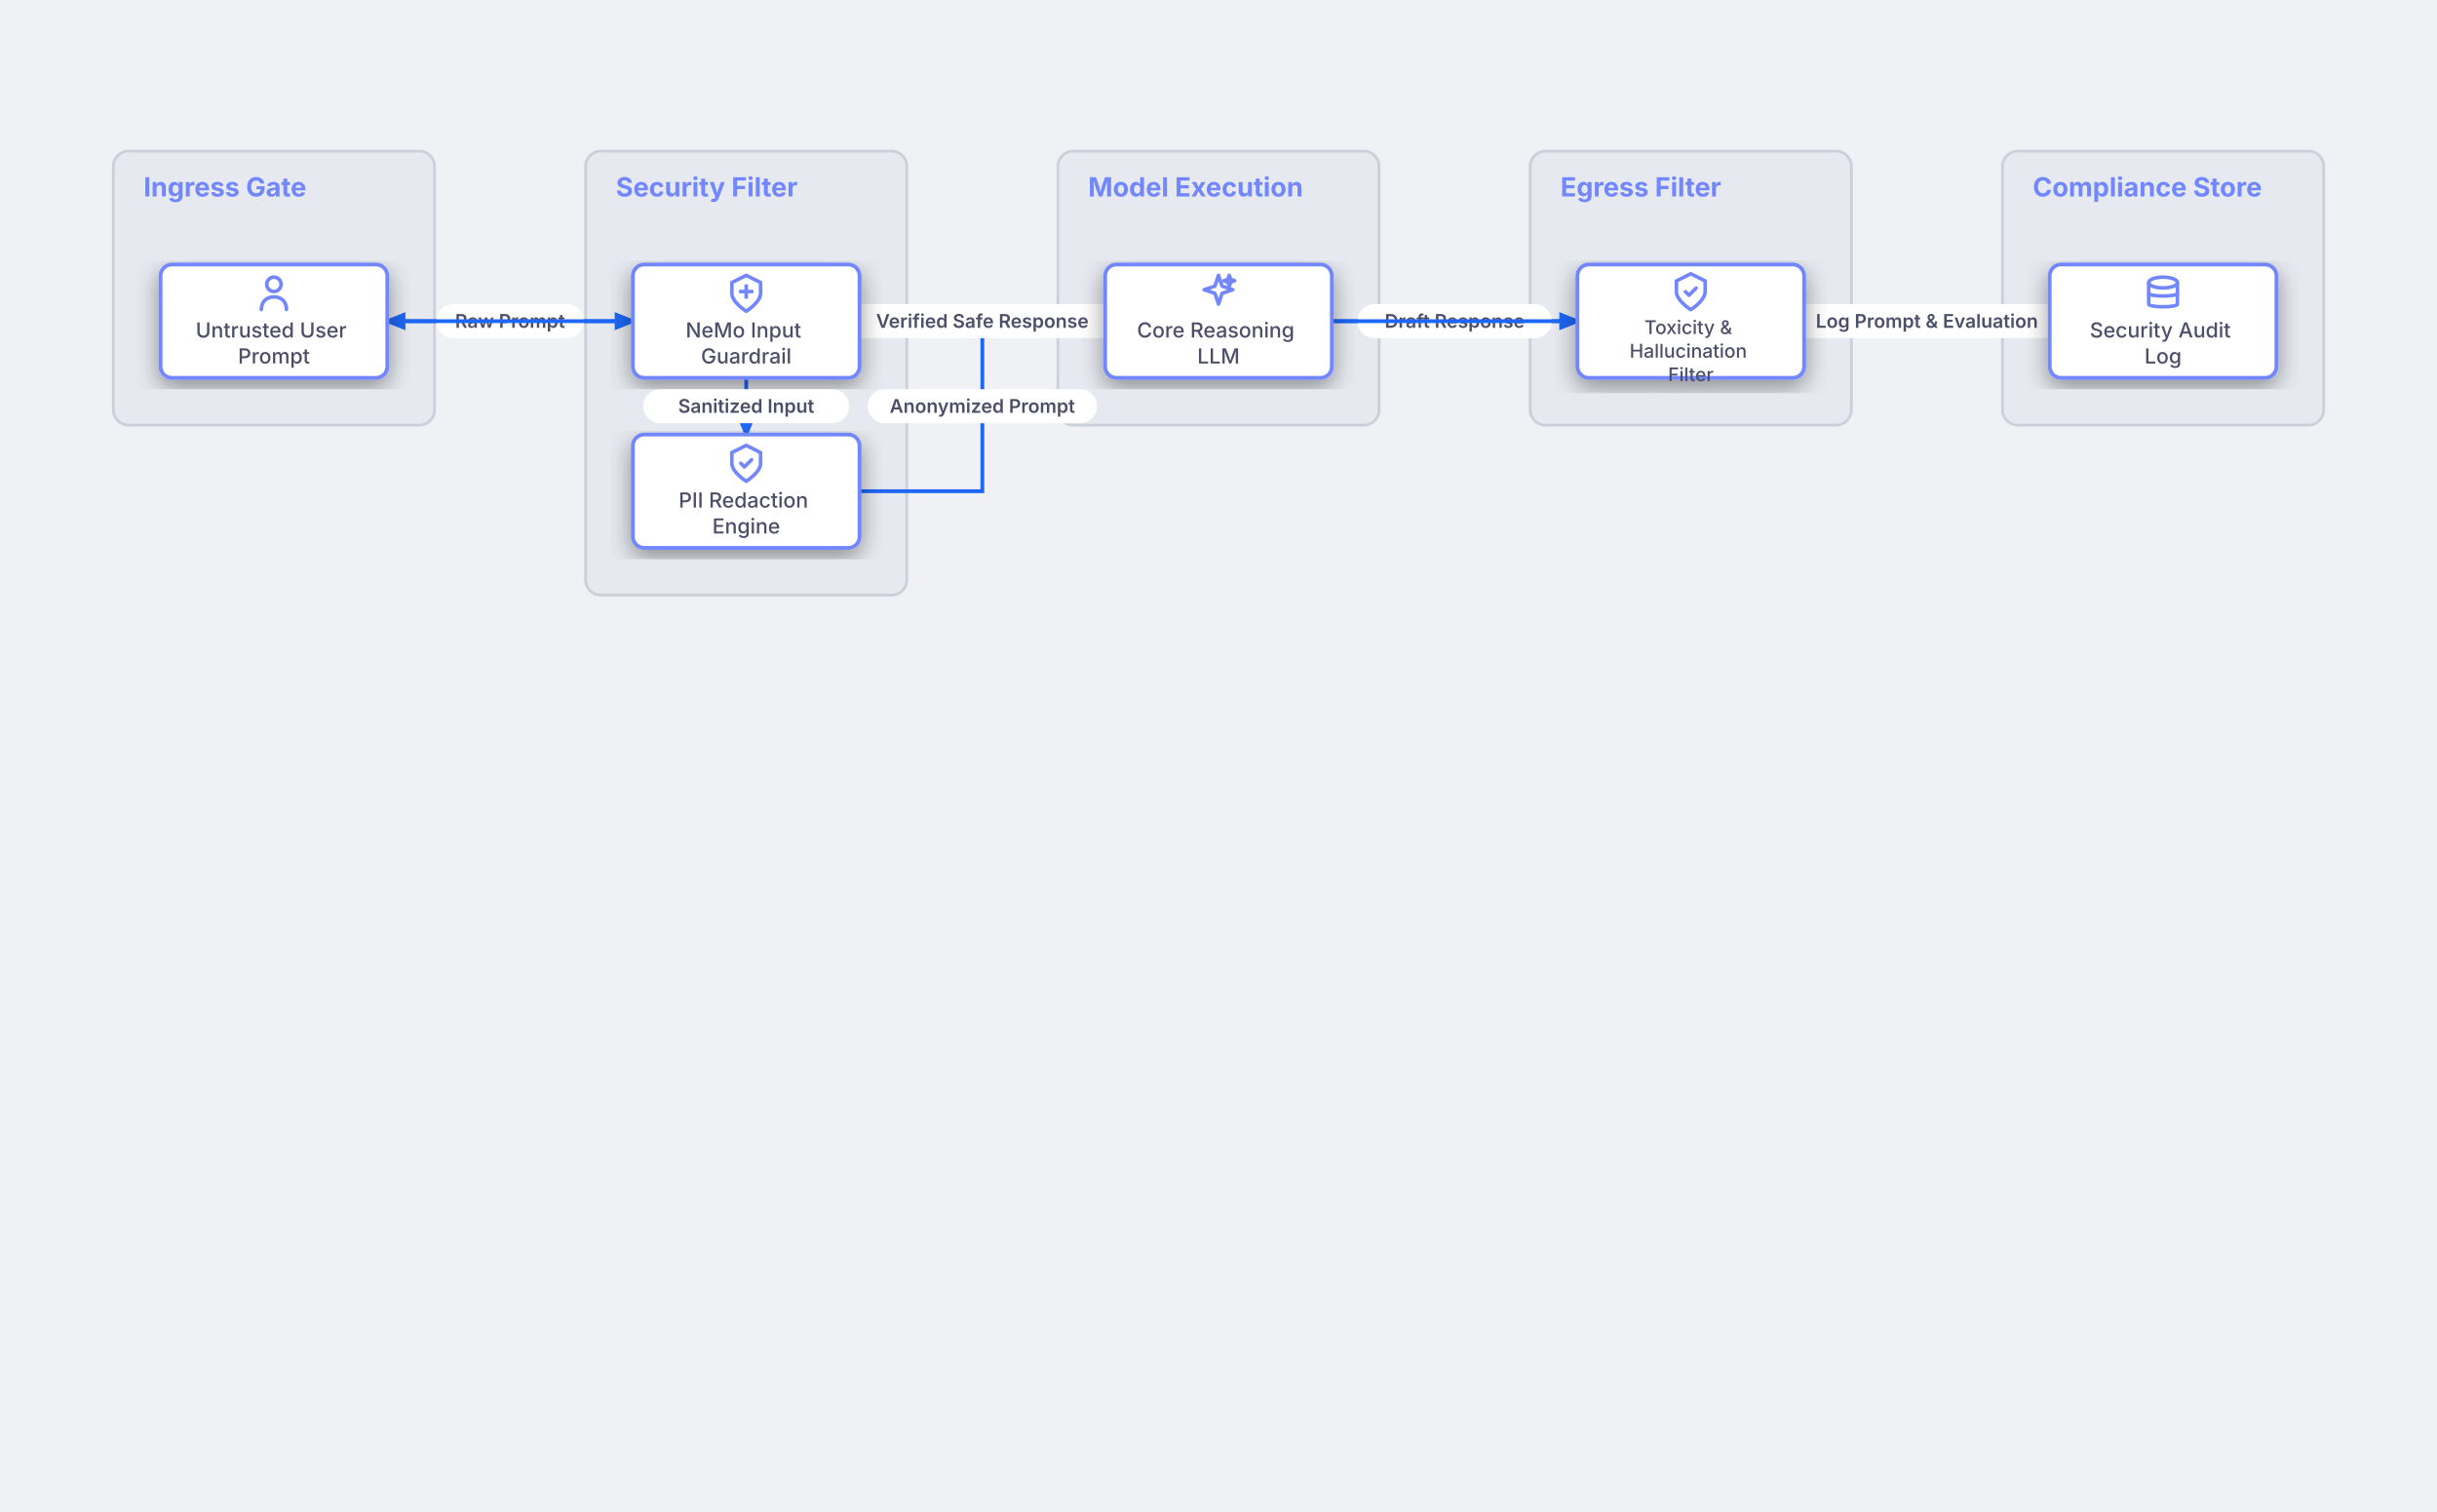
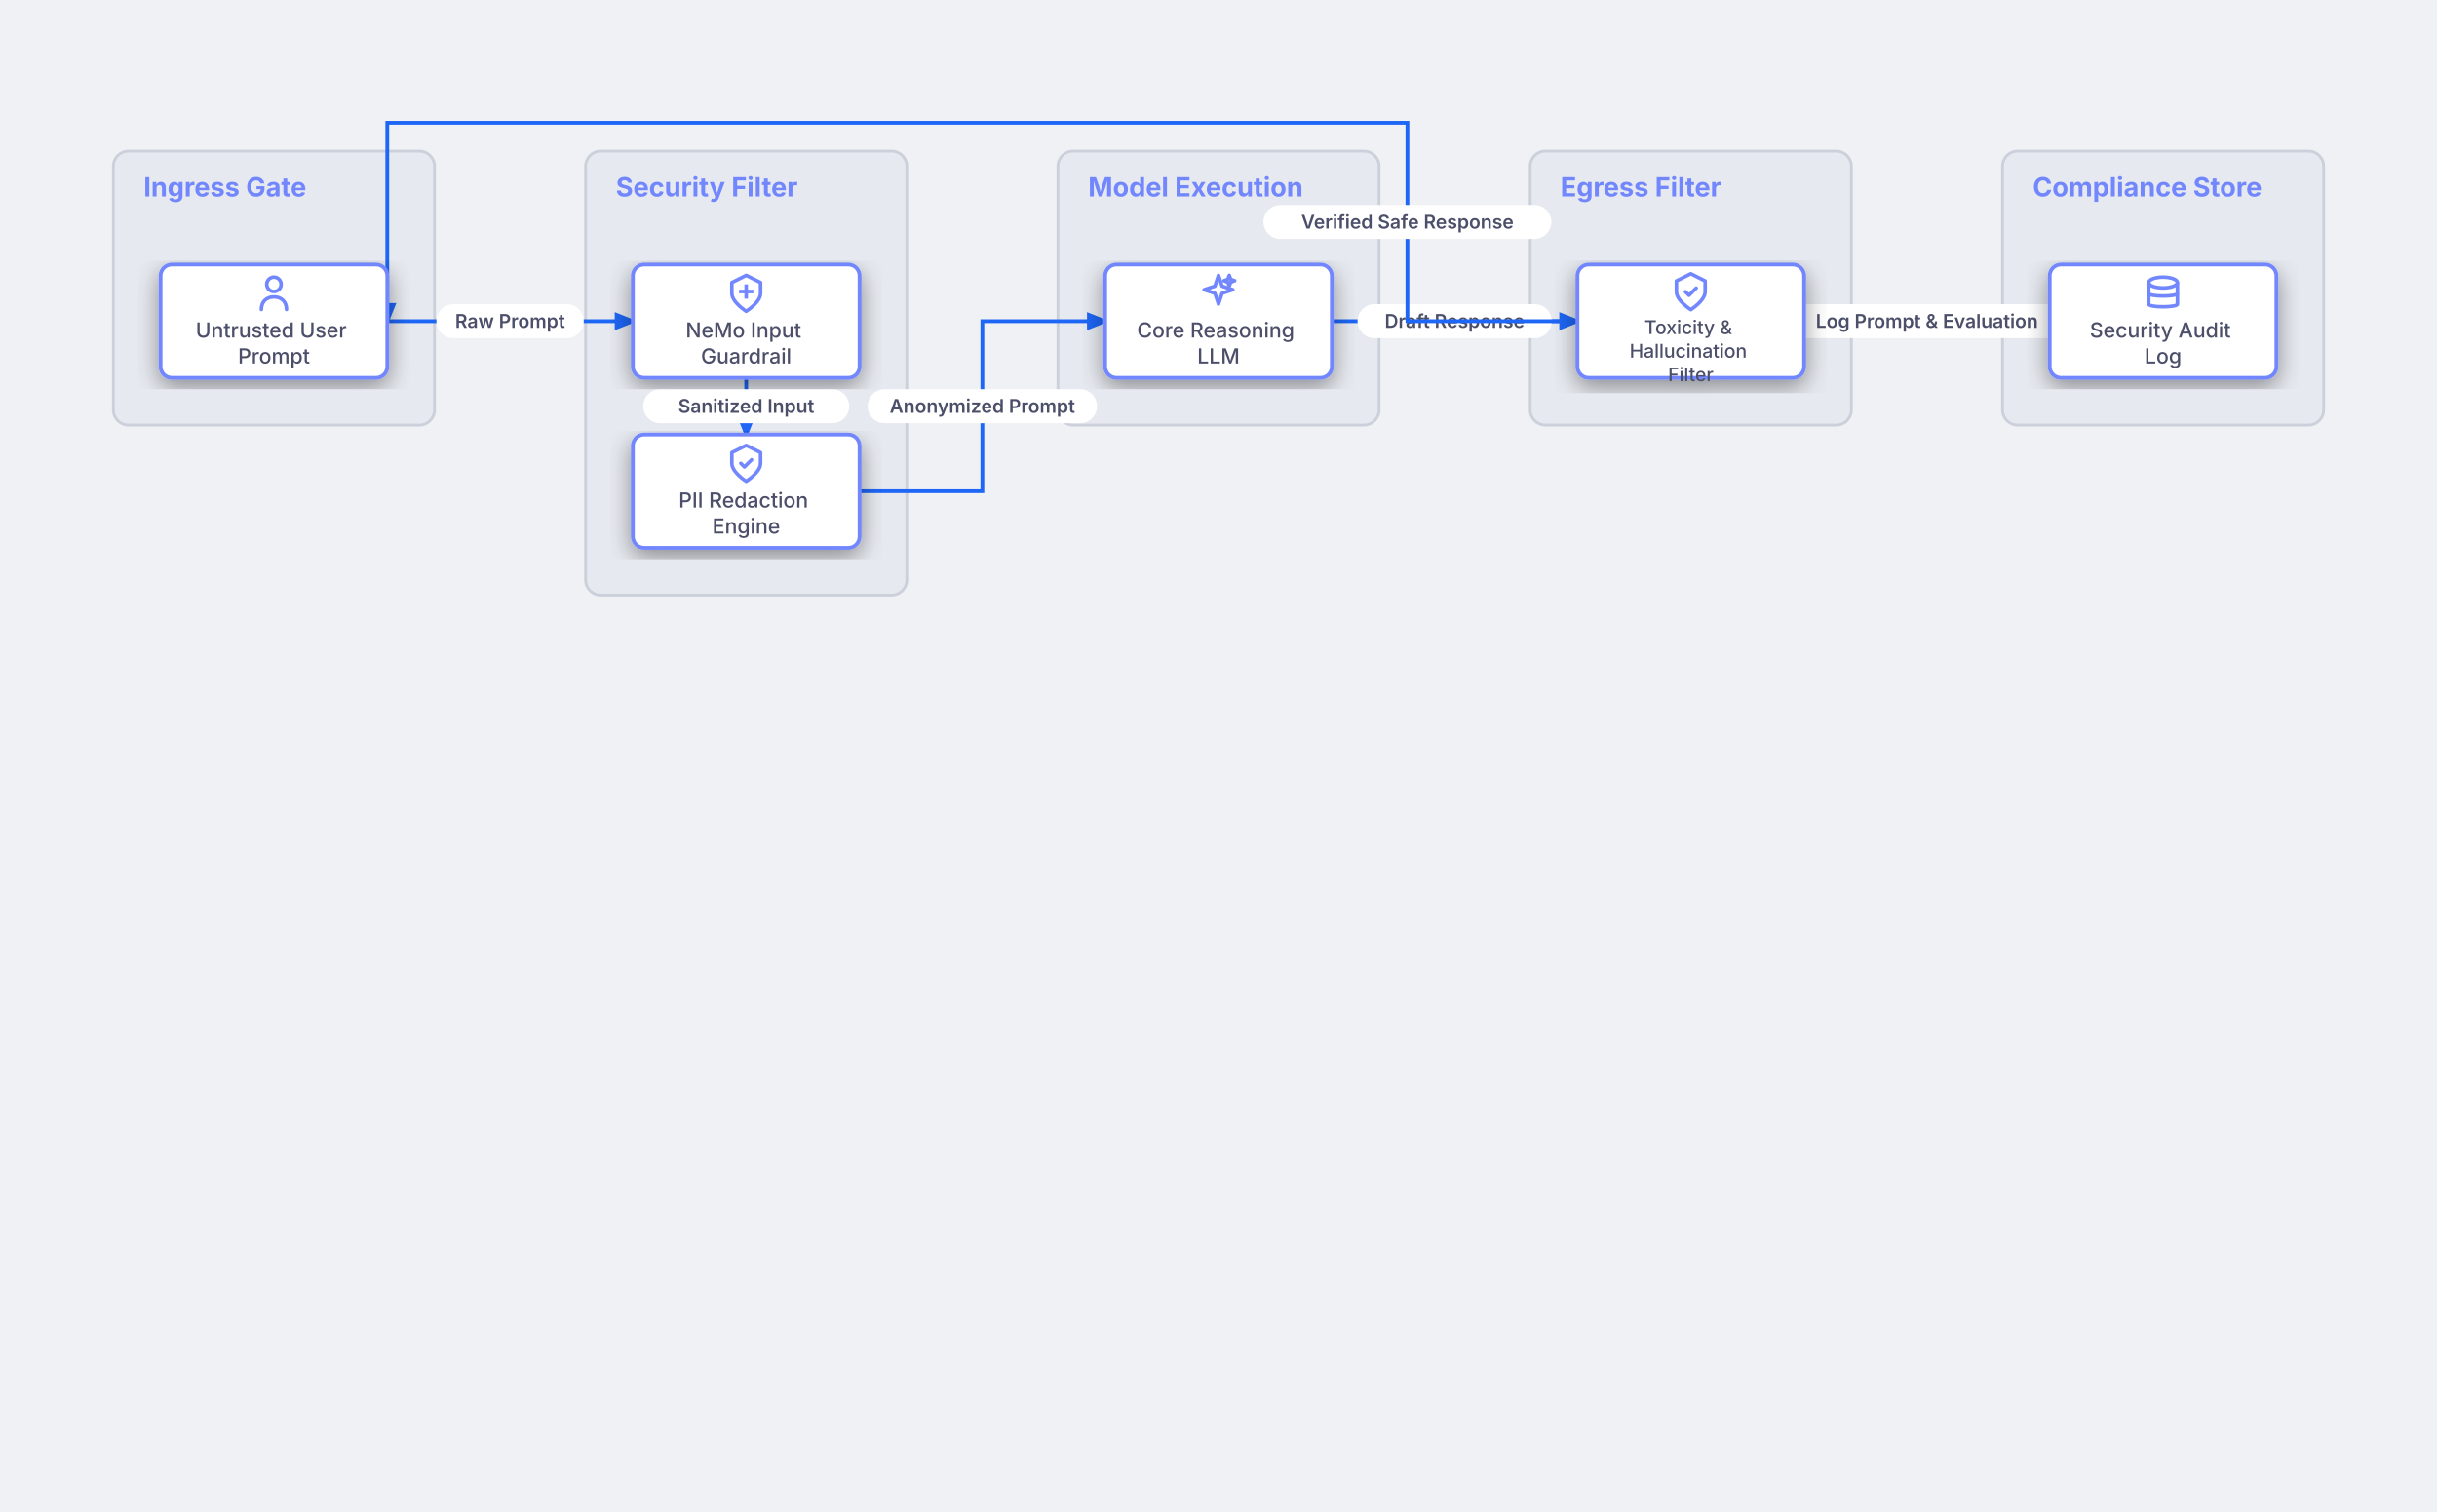
<svg xmlns="http://www.w3.org/2000/svg" viewBox="0 0 1290 800" width="1290" height="800">
  <defs>
    <marker id="arrow" viewBox="0 0 10 10" refX="8" refY="5" markerWidth="6" markerHeight="6" orient="auto-start-reverse">
      <path d="M 0 1 L 10 5 L 0 9 z" fill="#7287FD" />
    </marker>
    <marker id="arrow-tail" viewBox="0 0 10 10" refX="2" refY="5" markerWidth="6" markerHeight="6" orient="auto">
      <path d="M 10 1 L 0 5 L 10 9 z" fill="#7287FD" />
    </marker>
    <marker id="arrow-1E66F5" viewBox="0 0 10 10" refX="8" refY="5" markerWidth="6" markerHeight="6" orient="auto-start-reverse">
      <path d="M 0 1 L 10 5 L 0 9 z" fill="#1E66F5" />
    </marker>
    <marker id="arrow-1E66F5-tail" viewBox="0 0 10 10" refX="2" refY="5" markerWidth="6" markerHeight="6" orient="auto">
      <path d="M 10 1 L 0 5 L 10 9 z" fill="#1E66F5" />
    </marker>
    <filter id="shadow" x="-10%" y="-10%" width="120%" height="120%">
      <feDropShadow dx="0" dy="4" stdDeviation="6" flood-color="#000000" flood-opacity="0.4" />
    </filter>
  </defs>
  <rect width="100%" height="100%" fill="#EFF1F5" />
  <g id="group_1">
    <rect x="60.0" y="80.0" width="170.0" height="145.0" rx="8" fill="#E6E9EF" stroke="#CCD0DA" stroke-width="1.5" />
    <text x="76.0" y="104.0" fill="#7287FD" font-family="Inter, -apple-system, BlinkMacSystemFont, 'Segoe UI', Roboto, sans-serif" font-size="14" font-weight="bold">Ingress Gate</text>
  </g>
  <g id="group_2">
    <rect x="310.0" y="80.0" width="170.0" height="235.0" rx="8" fill="#E6E9EF" stroke="#CCD0DA" stroke-width="1.5" />
    <text x="326.0" y="104.0" fill="#7287FD" font-family="Inter, -apple-system, BlinkMacSystemFont, 'Segoe UI', Roboto, sans-serif" font-size="14" font-weight="bold">Security Filter</text>
  </g>
  <g id="group_3">
    <rect x="560.0" y="80.0" width="170.0" height="145.0" rx="8" fill="#E6E9EF" stroke="#CCD0DA" stroke-width="1.5" />
    <text x="576.0" y="104.0" fill="#7287FD" font-family="Inter, -apple-system, BlinkMacSystemFont, 'Segoe UI', Roboto, sans-serif" font-size="14" font-weight="bold">Model Execution</text>
  </g>
  <g id="group_4">
    <rect x="810.0" y="80.0" width="170.0" height="145.0" rx="8" fill="#E6E9EF" stroke="#CCD0DA" stroke-width="1.5" />
    <text x="826.0" y="104.0" fill="#7287FD" font-family="Inter, -apple-system, BlinkMacSystemFont, 'Segoe UI', Roboto, sans-serif" font-size="14" font-weight="bold">Egress Filter</text>
  </g>
  <g id="group_5">
    <rect x="1060.0" y="80.0" width="170.0" height="145.0" rx="8" fill="#E6E9EF" stroke="#CCD0DA" stroke-width="1.5" />
    <text x="1076.0" y="104.0" fill="#7287FD" font-family="Inter, -apple-system, BlinkMacSystemFont, 'Segoe UI', Roboto, sans-serif" font-size="14" font-weight="bold">Compliance Store</text>
  </g>
  <path d="M 205.0 170.0 L 335.0 170.0" fill="none" stroke="#1E66F5" stroke-width="2" marker-end="url(#arrow-1E66F5)" />
  <g class="badge">
    <rect x="231.0" y="161.0" width="78.0" height="18.0" rx="9.0" fill="#FFFFFF" />
    <text x="270.0" y="173.5" fill="#4C4F69" font-size="10.0" font-family="Inter, -apple-system, BlinkMacSystemFont, 'Segoe UI', Roboto, sans-serif" font-weight="600" text-anchor="middle">Raw Prompt</text>
  </g>
  <path d="M 395.0 200.0 L 395.0 230.0" fill="none" stroke="#1E66F5" stroke-width="2" marker-end="url(#arrow-1E66F5)" />
  <g class="badge">
    <rect x="340.5" y="206.0" width="109.0" height="18.0" rx="9.0" fill="#FFFFFF" />
    <text x="395.0" y="218.5" fill="#4C4F69" font-size="10.0" font-family="Inter, -apple-system, BlinkMacSystemFont, 'Segoe UI', Roboto, sans-serif" font-weight="600" text-anchor="middle">Sanitized Input</text>
  </g>
  <path d="M 455.0 260.0 L 520.0 260.0 L 520.0 170.0 L 585.0 170.0" fill="none" stroke="#1E66F5" stroke-width="2" marker-end="url(#arrow-1E66F5)" />
  <g class="badge">
    <rect x="459.3" y="206.0" width="121.4" height="18.0" rx="9.0" fill="#FFFFFF" />
    <text x="520.0" y="218.5" fill="#4C4F69" font-size="10.0" font-family="Inter, -apple-system, BlinkMacSystemFont, 'Segoe UI', Roboto, sans-serif" font-weight="600" text-anchor="middle">Anonymized Prompt</text>
  </g>
  <path d="M 705.0 170.0 L 835.0 170.0" fill="none" stroke="#1E66F5" stroke-width="2" marker-end="url(#arrow-1E66F5)" />
  <g class="badge">
    <rect x="718.6" y="161.0" width="102.8" height="18.0" rx="9.0" fill="#FFFFFF" />
    <text x="770.0" y="173.5" fill="#4C4F69" font-size="10.0" font-family="Inter, -apple-system, BlinkMacSystemFont, 'Segoe UI', Roboto, sans-serif" font-weight="600" text-anchor="middle">Draft Response</text>
  </g>
  <path d="M 955.0 170.0 L 1085.0 170.0" fill="none" stroke="#1E66F5" stroke-width="2" stroke-dasharray="5,5" marker-end="url(#arrow-1E66F5)" />
  <g class="badge">
    <rect x="940.7" y="161.0" width="158.6" height="18.0" rx="9.0" fill="#FFFFFF" />
    <text x="1020.0" y="173.5" fill="#4C4F69" font-size="10.0" font-family="Inter, -apple-system, BlinkMacSystemFont, 'Segoe UI', Roboto, sans-serif" font-weight="600" text-anchor="middle">Log Prompt &amp; Evaluation</text>
  </g>
-   <path d="M 835.0 170.0 L 205.0 170.0" fill="none" stroke="#1E66F5" stroke-width="2" marker-end="url(#arrow-1E66F5)" />
+   <path d="M 835.0 170.0 L 745.0 170.0 L 745.0 65.0 L 205.0 65.0 L 205.0 170.0" fill="none" stroke="#1E66F5" stroke-width="2" marker-end="url(#arrow-1E66F5)" />
  <g class="badge">
-     <rect x="443.8" y="161.0" width="152.4" height="18.0" rx="9.0" fill="#FFFFFF" />
-     <text x="520.0" y="173.5" fill="#4C4F69" font-size="10.0" font-family="Inter, -apple-system, BlinkMacSystemFont, 'Segoe UI', Roboto, sans-serif" font-weight="600" text-anchor="middle">Verified Safe Response</text>
+     <rect x="668.8" y="108.5" width="152.4" height="18.0" rx="9.0" fill="#FFFFFF" />
+     <text x="745.0" y="121.0" fill="#4C4F69" font-size="10.0" font-family="Inter, -apple-system, BlinkMacSystemFont, 'Segoe UI', Roboto, sans-serif" font-weight="600" text-anchor="middle">Verified Safe Response</text>
  </g>
  <g id="user_input" filter="url(#shadow)">
    <rect x="85.0" y="140.0" width="120.0" height="60.0" rx="6.0" fill="#FFFFFF" stroke="#7287FD" stroke-width="2.0" />
    <g class="icon icon-user" transform="translate(133.6, 143.85) scale(0.95)">
      <circle cx="12" cy="7" r="4" fill="none" stroke="#7287FD" stroke-width="2.0" />
      <path d="M 5 21 C 5 16.5 8 14 12 14 C 16 14 19 16.5 19 21" fill="none" stroke="#7287FD" stroke-width="2.0" stroke-linecap="round" />
    </g>
    <text x="145.0" y="178.65" text-anchor="middle" fill="#4C4F69" font-family="Inter, -apple-system, BlinkMacSystemFont, 'Segoe UI', Roboto, sans-serif" font-size="11.0" font-weight="500">
      <tspan x="145.0" dy="0">Untrusted User</tspan>
      <tspan x="145.0" dy="13.75">Prompt</tspan>
    </text>
  </g>
  <g id="guard_in" filter="url(#shadow)">
    <rect x="335.0" y="140.0" width="120.0" height="60.0" rx="6.0" fill="#FFFFFF" stroke="#7287FD" stroke-width="2.0" />
    <g class="icon icon-firewall" transform="translate(383.6, 143.85) scale(0.95)">
      <path d="M 12 2 L 20 6 V 12 C 20 17 12 22 12 22 C 12 22 4 17 4 12 V 6 Z" fill="none" stroke="#7287FD" stroke-width="2.0" stroke-linejoin="round" />
      <line x1="8" y1="11" x2="16" y2="11" stroke="#7287FD" stroke-width="2.0" />
      <line x1="12" y1="7" x2="12" y2="15" stroke="#7287FD" stroke-width="2.0" />
    </g>
    <text x="395.0" y="178.65" text-anchor="middle" fill="#4C4F69" font-family="Inter, -apple-system, BlinkMacSystemFont, 'Segoe UI', Roboto, sans-serif" font-size="11.0" font-weight="500">
      <tspan x="395.0" dy="0">NeMo Input</tspan>
      <tspan x="395.0" dy="13.75">Guardrail</tspan>
    </text>
  </g>
  <g id="pii_mask" filter="url(#shadow)">
    <rect x="335.0" y="230.0" width="120.0" height="60.0" rx="6.0" fill="#FFFFFF" stroke="#7287FD" stroke-width="2.0" />
    <g class="icon icon-shield" transform="translate(383.6, 233.85) scale(0.95)">
      <path d="M 12 2 L 20 6 V 12 C 20 17 12 22 12 22 C 12 22 4 17 4 12 V 6 Z" fill="none" stroke="#7287FD" stroke-width="2.0" stroke-linejoin="round" />
      <polyline points="9,12 11,14 15,10" fill="none" stroke="#7287FD" stroke-width="2.0" stroke-linecap="round" stroke-linejoin="round" />
    </g>
    <text x="395.0" y="268.65" text-anchor="middle" fill="#4C4F69" font-family="Inter, -apple-system, BlinkMacSystemFont, 'Segoe UI', Roboto, sans-serif" font-size="11.0" font-weight="500">
      <tspan x="395.0" dy="0">PII Redaction</tspan>
      <tspan x="395.0" dy="13.75">Engine</tspan>
    </text>
  </g>
  <g id="llm_core" filter="url(#shadow)">
    <rect x="585.0" y="140.0" width="120.0" height="60.0" rx="6.0" fill="#FFFFFF" stroke="#7287FD" stroke-width="2.0" />
    <g class="icon icon-model" transform="translate(633.6, 143.85) scale(0.95)">
      <path d="M 12 2 L 14 8 L 20 10 L 14 12 L 12 18 L 10 12 L 4 10 L 10 8 Z" fill="none" stroke="#7287FD" stroke-width="2.0" stroke-linejoin="round" />
      <path d="M 18 2 L 18.8 4.2 L 21 5 L 18.8 5.8 L 18 8 L 17.2 5.8 L 15 5 L 17.2 4.2 Z" fill="none" stroke="#7287FD" stroke-width="2.0" stroke-linejoin="round" />
    </g>
    <text x="645.0" y="178.65" text-anchor="middle" fill="#4C4F69" font-family="Inter, -apple-system, BlinkMacSystemFont, 'Segoe UI', Roboto, sans-serif" font-size="11.0" font-weight="500">
      <tspan x="645.0" dy="0">Core Reasoning</tspan>
      <tspan x="645.0" dy="13.75">LLM</tspan>
    </text>
  </g>
  <g id="guard_out" filter="url(#shadow)">
    <rect x="835.0" y="140.0" width="120.0" height="60.0" rx="6.0" fill="#FFFFFF" stroke="#7287FD" stroke-width="2.0" />
    <g class="icon icon-shield" transform="translate(883.6, 143.0) scale(0.95)">
      <path d="M 12 2 L 20 6 V 12 C 20 17 12 22 12 22 C 12 22 4 17 4 12 V 6 Z" fill="none" stroke="#7287FD" stroke-width="2.0" stroke-linejoin="round" />
      <polyline points="9,12 11,14 15,10" fill="none" stroke="#7287FD" stroke-width="2.0" stroke-linecap="round" stroke-linejoin="round" />
    </g>
    <text x="895.0" y="176.8" text-anchor="middle" fill="#4C4F69" font-family="Inter, -apple-system, BlinkMacSystemFont, 'Segoe UI', Roboto, sans-serif" font-size="10.0" font-weight="500">
      <tspan x="895.0" dy="0">Toxicity &amp;</tspan>
      <tspan x="895.0" dy="12.5">Hallucination</tspan>
      <tspan x="895.0" dy="12.5">Filter</tspan>
    </text>
  </g>
  <g id="audit_log" filter="url(#shadow)">
    <rect x="1085.0" y="140.0" width="120.0" height="60.0" rx="6.0" fill="#FFFFFF" stroke="#7287FD" stroke-width="2.0" />
    <g class="icon icon-storage" transform="translate(1133.6, 143.85) scale(0.95)">
      <ellipse cx="12" cy="6" rx="8" ry="3" fill="none" stroke="#7287FD" stroke-width="2.0" />
      <path d="M 4 6 V 18 C 4 20 20 20 20 18 V 6" fill="none" stroke="#7287FD" stroke-width="2.0" />
      <path d="M 4 12 C 4 14 20 14 20 12" fill="none" stroke="#7287FD" stroke-width="2.0" />
    </g>
    <text x="1145.0" y="178.65" text-anchor="middle" fill="#4C4F69" font-family="Inter, -apple-system, BlinkMacSystemFont, 'Segoe UI', Roboto, sans-serif" font-size="11.0" font-weight="500">
      <tspan x="1145.0" dy="0">Security Audit</tspan>
      <tspan x="1145.0" dy="13.75">Log</tspan>
    </text>
  </g>
</svg>
